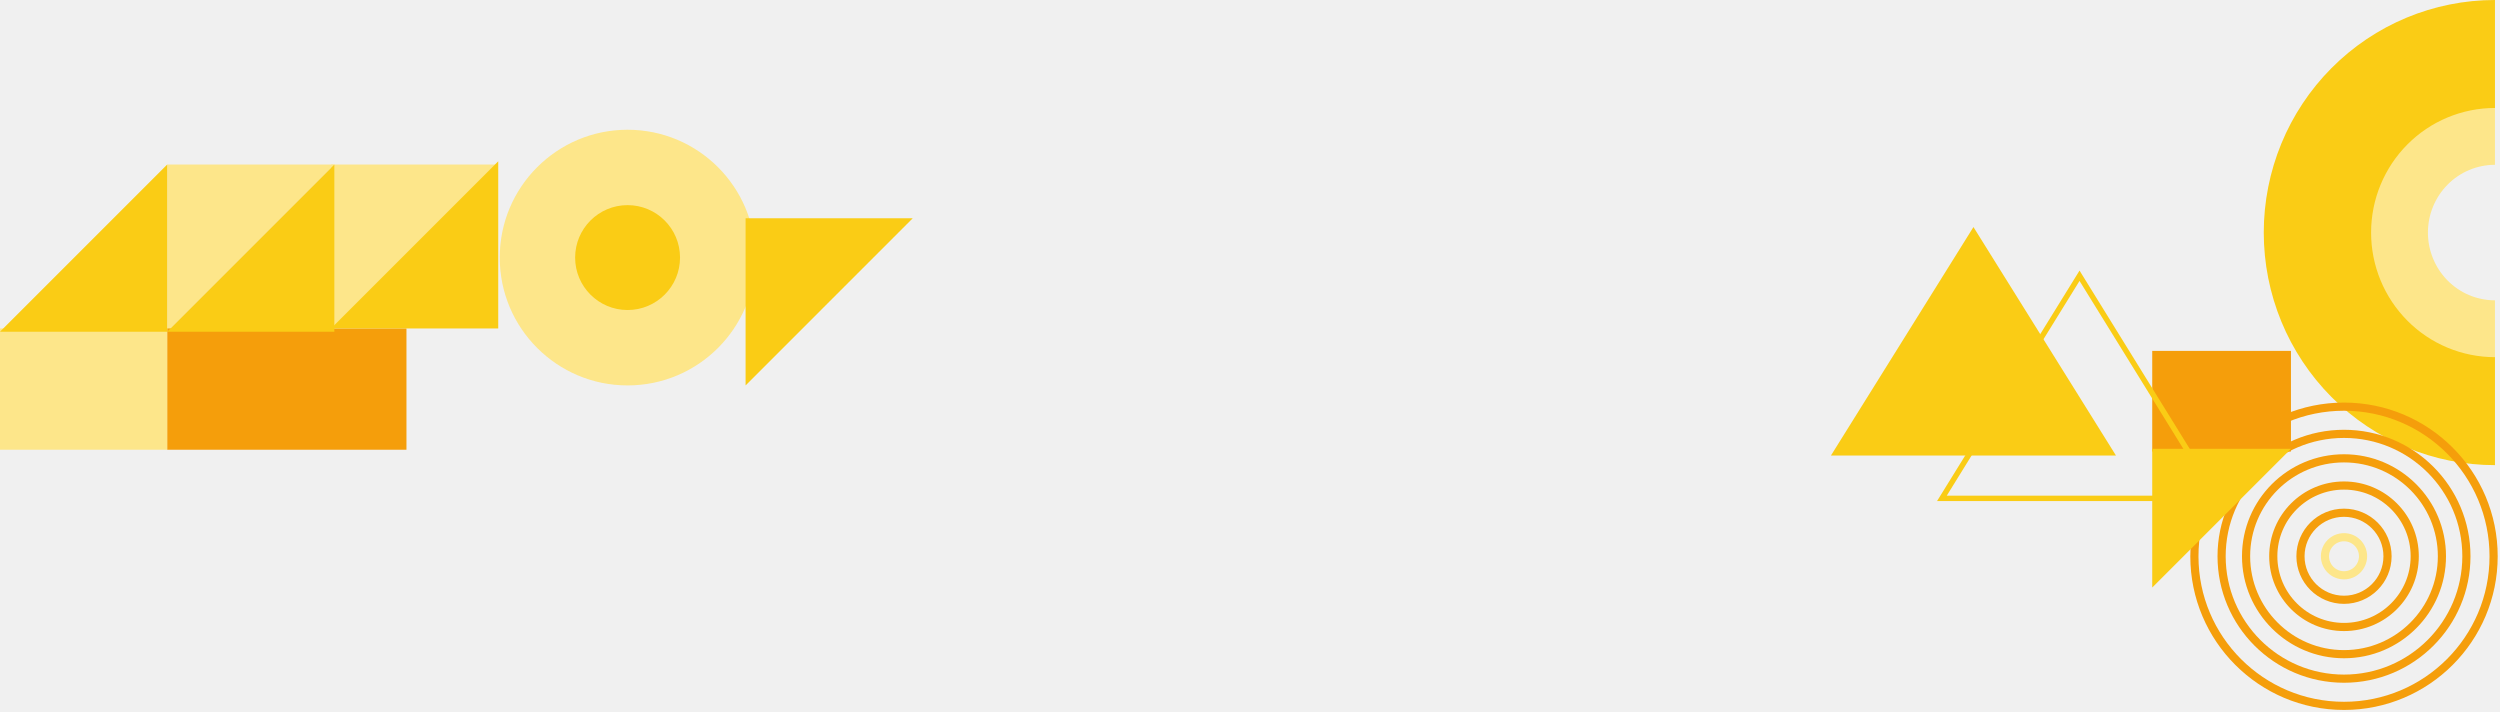
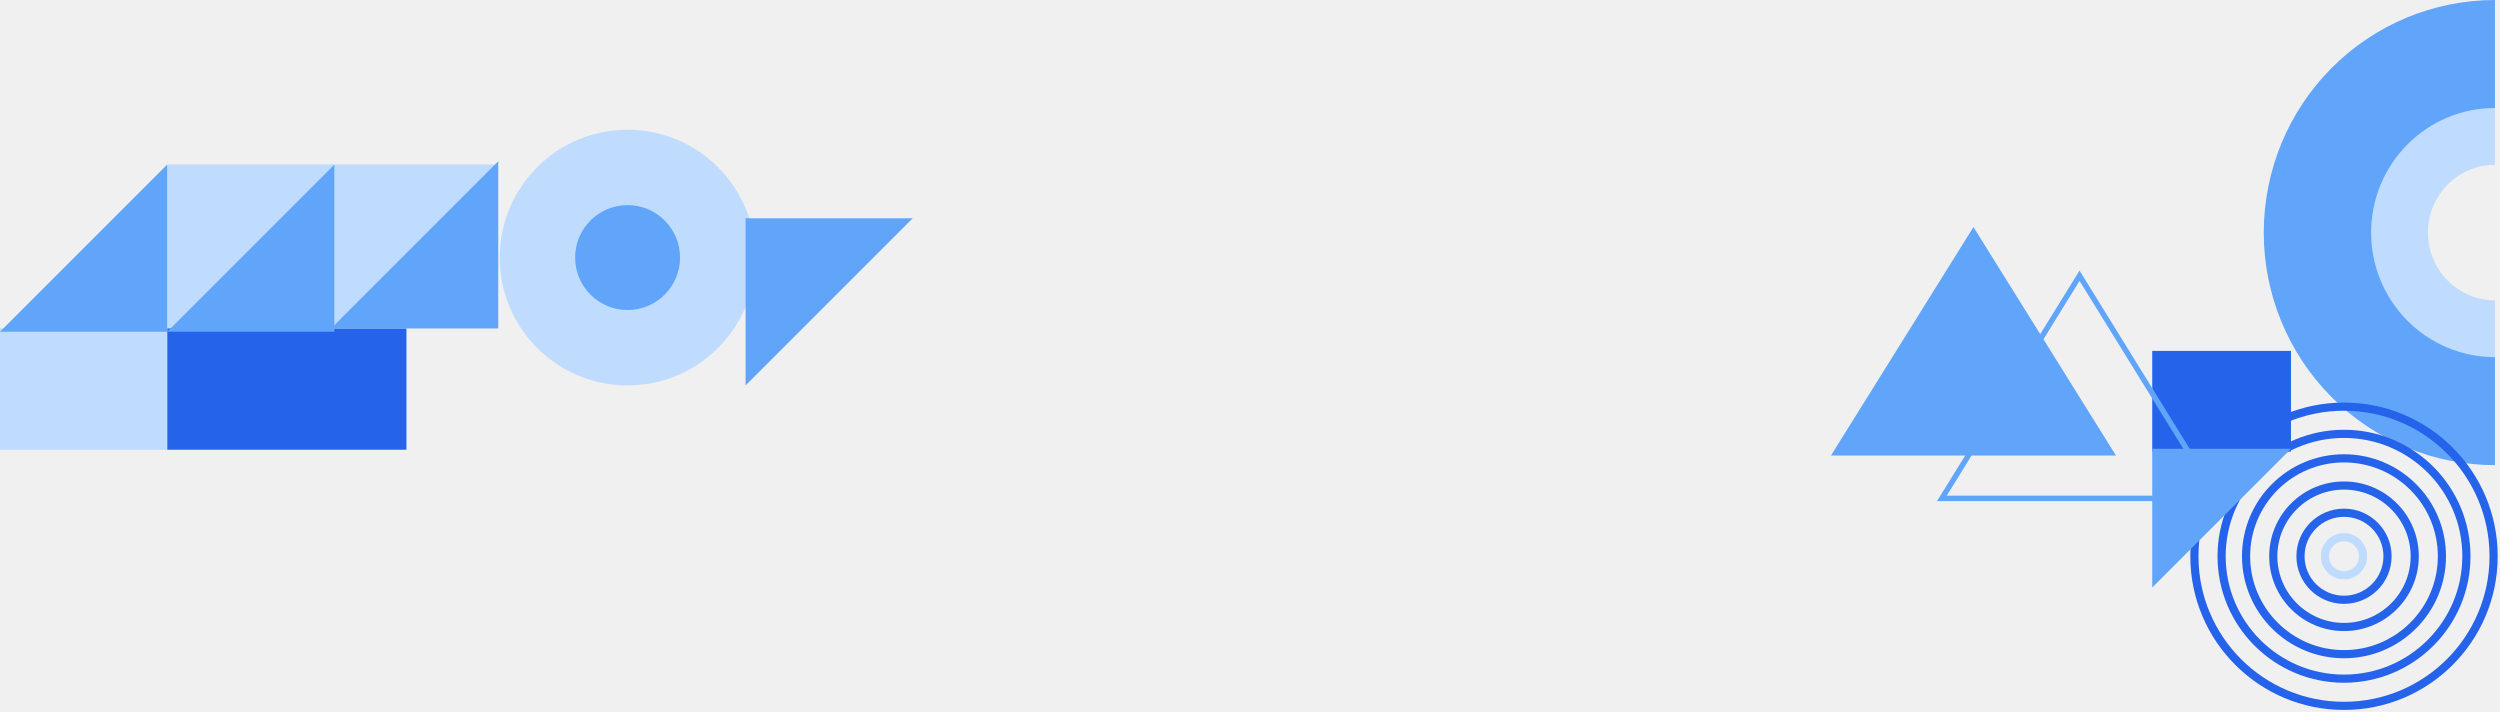
<svg xmlns="http://www.w3.org/2000/svg" fill="none" viewBox="0 0 1002 285">
  <g clip-path="url(#a)">
-     <path fill="#FDE68A" d="M132.693 132.957V65.953h67.003l-67.003 67.004Z" />
-     <path fill="#FDE68A" d="M67.003 132.957V65.953h67.004l-67.004 67.004Z" />
-     <path fill="#F59E0B" d="M162.91 131.643H67.003v48.61h95.907v-48.61Z" />
-     <path fill="#FDE68A" d="M67.004 131.643H0v48.61h67.004v-48.61Z" />
-     <path fill="#FACC15" d="M134.007 65.953v67.004H67.003l67.004-67.004Z" />
-     <path fill="#FACC15" d="M67.004 65.953v67.004H0l67.004-67.004Zm132.692-1.313v67.004h-67.003l67.003-67.003Z" />
-     <path fill="#FDE68A" d="M251.535 52c-28.298 0-51.238 22.94-51.238 51.239 0 28.298 22.94 51.238 51.238 51.238s51.238-22.94 51.238-51.238-22.94-51.238-51.238-51.238Z" />
-     <path fill="#FACC15" d="M251.535 82.216c-11.609 0-21.021 9.412-21.021 21.021 0 11.61 9.412 21.021 21.021 21.021s21.021-9.411 21.021-21.021c0-11.61-9.412-21.02-21.021-21.02Zm47.296 72.26V87.473h67.003l-67.003 67.003Z" />
-     <path fill="#FDE68A" d="M999.983 42.52c-13.301 0-26.057 5.34-35.462 14.848-9.405 9.507-14.688 22.401-14.688 35.847 0 13.445 5.283 26.339 14.688 35.847 9.405 9.507 22.161 14.848 35.462 14.848v-23.535a26.726 26.726 0 0 1-18.999-7.955c-5.039-5.094-7.87-12.002-7.87-19.205 0-7.204 2.831-14.112 7.87-19.206a26.724 26.724 0 0 1 18.999-7.955V42.52Z" />
-     <path fill="#FACC15" d="M999.982 0c-24.577 0-48.147 9.82-65.526 27.302-17.379 17.48-27.142 41.19-27.142 65.912 0 24.721 9.763 48.431 27.142 65.912 17.379 17.48 40.949 27.301 65.526 27.301v-43.274a49.5 49.5 0 0 1-35.106-14.627c-9.31-9.365-14.541-22.068-14.541-35.312 0-13.245 5.231-25.948 14.541-35.313a49.502 49.502 0 0 1 35.106-14.627V0Z" />
-     <path stroke="#F59E0B" stroke-width="3.271" d="M939.475 162.988c-33.116 0-59.962 26.846-59.962 59.962s26.846 59.962 59.962 59.962 59.962-26.846 59.962-59.962-26.846-59.962-59.962-59.962Z" />
-     <path stroke="#F59E0B" stroke-width="3.271" d="M939.476 173.89c-27.095 0-49.06 21.965-49.06 49.06 0 27.095 21.965 49.06 49.06 49.06 27.095 0 49.06-21.965 49.06-49.06 0-27.095-21.965-49.06-49.06-49.06Z" />
-     <path stroke="#F59E0B" stroke-width="3.271" d="M939.475 183.702c-21.676 0-39.248 17.572-39.248 39.247 0 21.676 17.572 39.248 39.248 39.248s39.248-17.572 39.248-39.248c0-21.675-17.572-39.247-39.248-39.247Z" />
-     <path stroke="#F59E0B" stroke-width="3.271" d="M939.476 194.604c-15.655 0-28.346 12.69-28.346 28.345s12.691 28.346 28.346 28.346 28.346-12.691 28.346-28.346-12.691-28.345-28.346-28.345Z" />
-     <path stroke="#F59E0B" stroke-width="3.271" d="M939.475 205.506c-9.634 0-17.444 7.809-17.444 17.443s7.81 17.444 17.444 17.444 17.443-7.81 17.443-17.444-7.809-17.443-17.443-17.443Z" />
-     <path stroke="#FDE68A" stroke-width="3.271" d="M939.476 215.317a7.632 7.632 0 1 0 0 15.264 7.632 7.632 0 0 0 0-15.264Z" />
-     <path fill="#F59E0B" d="M862.615 180.977h55.601v-40.338h-55.601v40.338Z" />
-     <path fill="#FACC15" d="M862.615 235.488v-55.601h55.601l-55.601 55.601Z" />
-     <path stroke="#FACC15" stroke-width="2.18" d="m778.311 199.75 55.165-89.232 55.166 89.232H778.311Z" />
-     <path fill="#FACC15" d="m790.958 91 57.122 91.578H733.837L790.958 91Z" />
+     <path fill="#BFDBFE" d="M132.693 132.957V65.953h67.003l-67.003 67.004Z" />
+     <path fill="#BFDBFE" d="M67.003 132.957V65.953h67.004l-67.004 67.004Z" />
+     <path fill="#2563EB" d="M162.91 131.643H67.003v48.61h95.907v-48.61Z" />
+     <path fill="#BFDBFE" d="M67.004 131.643H0v48.61h67.004v-48.61Z" />
+     <path fill="#60A5FA" d="M134.007 65.953v67.004H67.003l67.004-67.004Z" />
+     <path fill="#60A5FA" d="M67.004 65.953v67.004H0l67.004-67.004Zm132.692-1.313v67.004h-67.003l67.003-67.003Z" />
+     <path fill="#BFDBFE" d="M251.535 52c-28.298 0-51.238 22.94-51.238 51.239 0 28.298 22.94 51.238 51.238 51.238s51.238-22.94 51.238-51.238-22.94-51.238-51.238-51.238Z" />
+     <path fill="#60A5FA" d="M251.535 82.216c-11.609 0-21.021 9.412-21.021 21.021 0 11.61 9.412 21.021 21.021 21.021s21.021-9.411 21.021-21.021c0-11.61-9.412-21.02-21.021-21.02Zm47.296 72.26V87.473h67.003l-67.003 67.003Z" />
+     <path fill="#BFDBFE" d="M999.983 42.52c-13.301 0-26.057 5.34-35.462 14.848-9.405 9.507-14.688 22.401-14.688 35.847 0 13.445 5.283 26.339 14.688 35.847 9.405 9.507 22.161 14.848 35.462 14.848v-23.535a26.726 26.726 0 0 1-18.999-7.955c-5.039-5.094-7.87-12.002-7.87-19.205 0-7.204 2.831-14.112 7.87-19.206a26.724 26.724 0 0 1 18.999-7.955V42.52Z" />
+     <path fill="#60A5FA" d="M999.982 0c-24.577 0-48.147 9.82-65.526 27.302-17.379 17.48-27.142 41.19-27.142 65.912 0 24.721 9.763 48.431 27.142 65.912 17.379 17.48 40.949 27.301 65.526 27.301v-43.274a49.5 49.5 0 0 1-35.106-14.627c-9.31-9.365-14.541-22.068-14.541-35.312 0-13.245 5.231-25.948 14.541-35.313a49.502 49.502 0 0 1 35.106-14.627V0Z" />
+     <path stroke="#2563EB" stroke-width="3.271" d="M939.475 162.988c-33.116 0-59.962 26.846-59.962 59.962s26.846 59.962 59.962 59.962 59.962-26.846 59.962-59.962-26.846-59.962-59.962-59.962Z" />
+     <path stroke="#2563EB" stroke-width="3.271" d="M939.476 173.89c-27.095 0-49.06 21.965-49.06 49.06 0 27.095 21.965 49.06 49.06 49.06 27.095 0 49.06-21.965 49.06-49.06 0-27.095-21.965-49.06-49.06-49.06Z" />
+     <path stroke="#2563EB" stroke-width="3.271" d="M939.475 183.702c-21.676 0-39.248 17.572-39.248 39.247 0 21.676 17.572 39.248 39.248 39.248s39.248-17.572 39.248-39.248c0-21.675-17.572-39.247-39.248-39.247Z" />
+     <path stroke="#2563EB" stroke-width="3.271" d="M939.476 194.604c-15.655 0-28.346 12.69-28.346 28.345s12.691 28.346 28.346 28.346 28.346-12.691 28.346-28.346-12.691-28.345-28.346-28.345Z" />
+     <path stroke="#2563EB" stroke-width="3.271" d="M939.475 205.506c-9.634 0-17.444 7.809-17.444 17.443s7.81 17.444 17.444 17.444 17.443-7.81 17.443-17.444-7.809-17.443-17.443-17.443Z" />
+     <path stroke="#BFDBFE" stroke-width="3.271" d="M939.476 215.317a7.632 7.632 0 1 0 0 15.264 7.632 7.632 0 0 0 0-15.264Z" />
+     <path fill="#2563EB" d="M862.615 180.977h55.601v-40.338h-55.601v40.338Z" />
+     <path fill="#60A5FA" d="M862.615 235.488v-55.601h55.601l-55.601 55.601Z" />
+     <path stroke="#60A5FA" stroke-width="2.18" d="m778.311 199.75 55.165-89.232 55.166 89.232H778.311Z" />
+     <path fill="#60A5FA" d="m790.958 91 57.122 91.578H733.837L790.958 91Z" />
  </g>
  <defs>
    <clipPath id="a">
      <path fill="#fff" d="M0 0h1002v285H0z" />
    </clipPath>
  </defs>
</svg>
